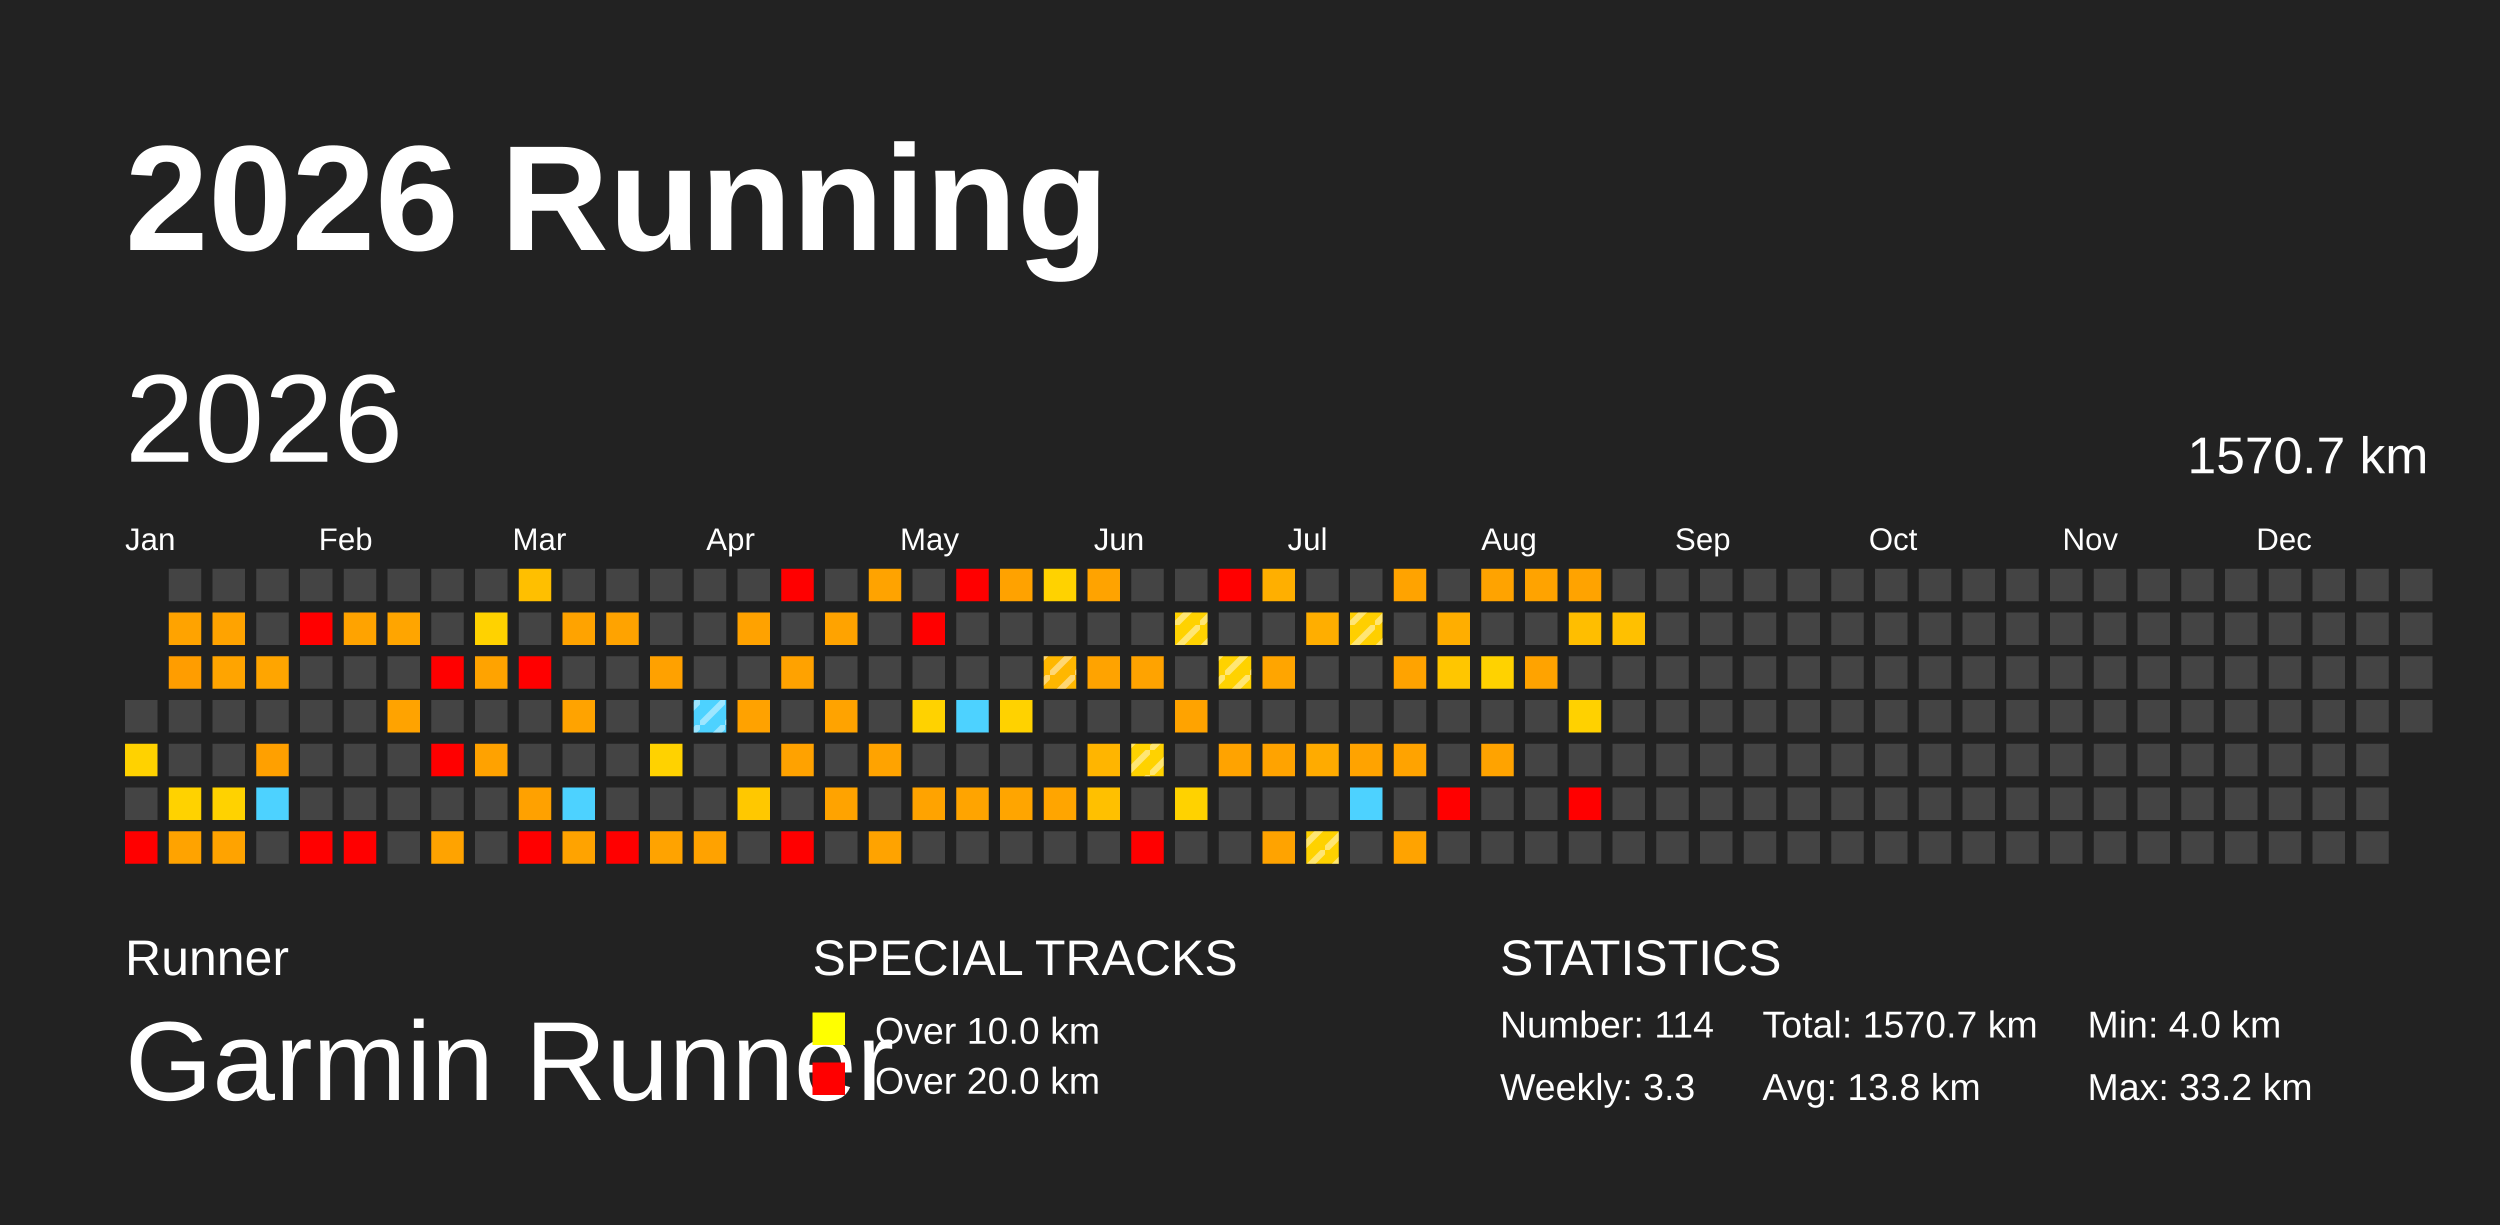
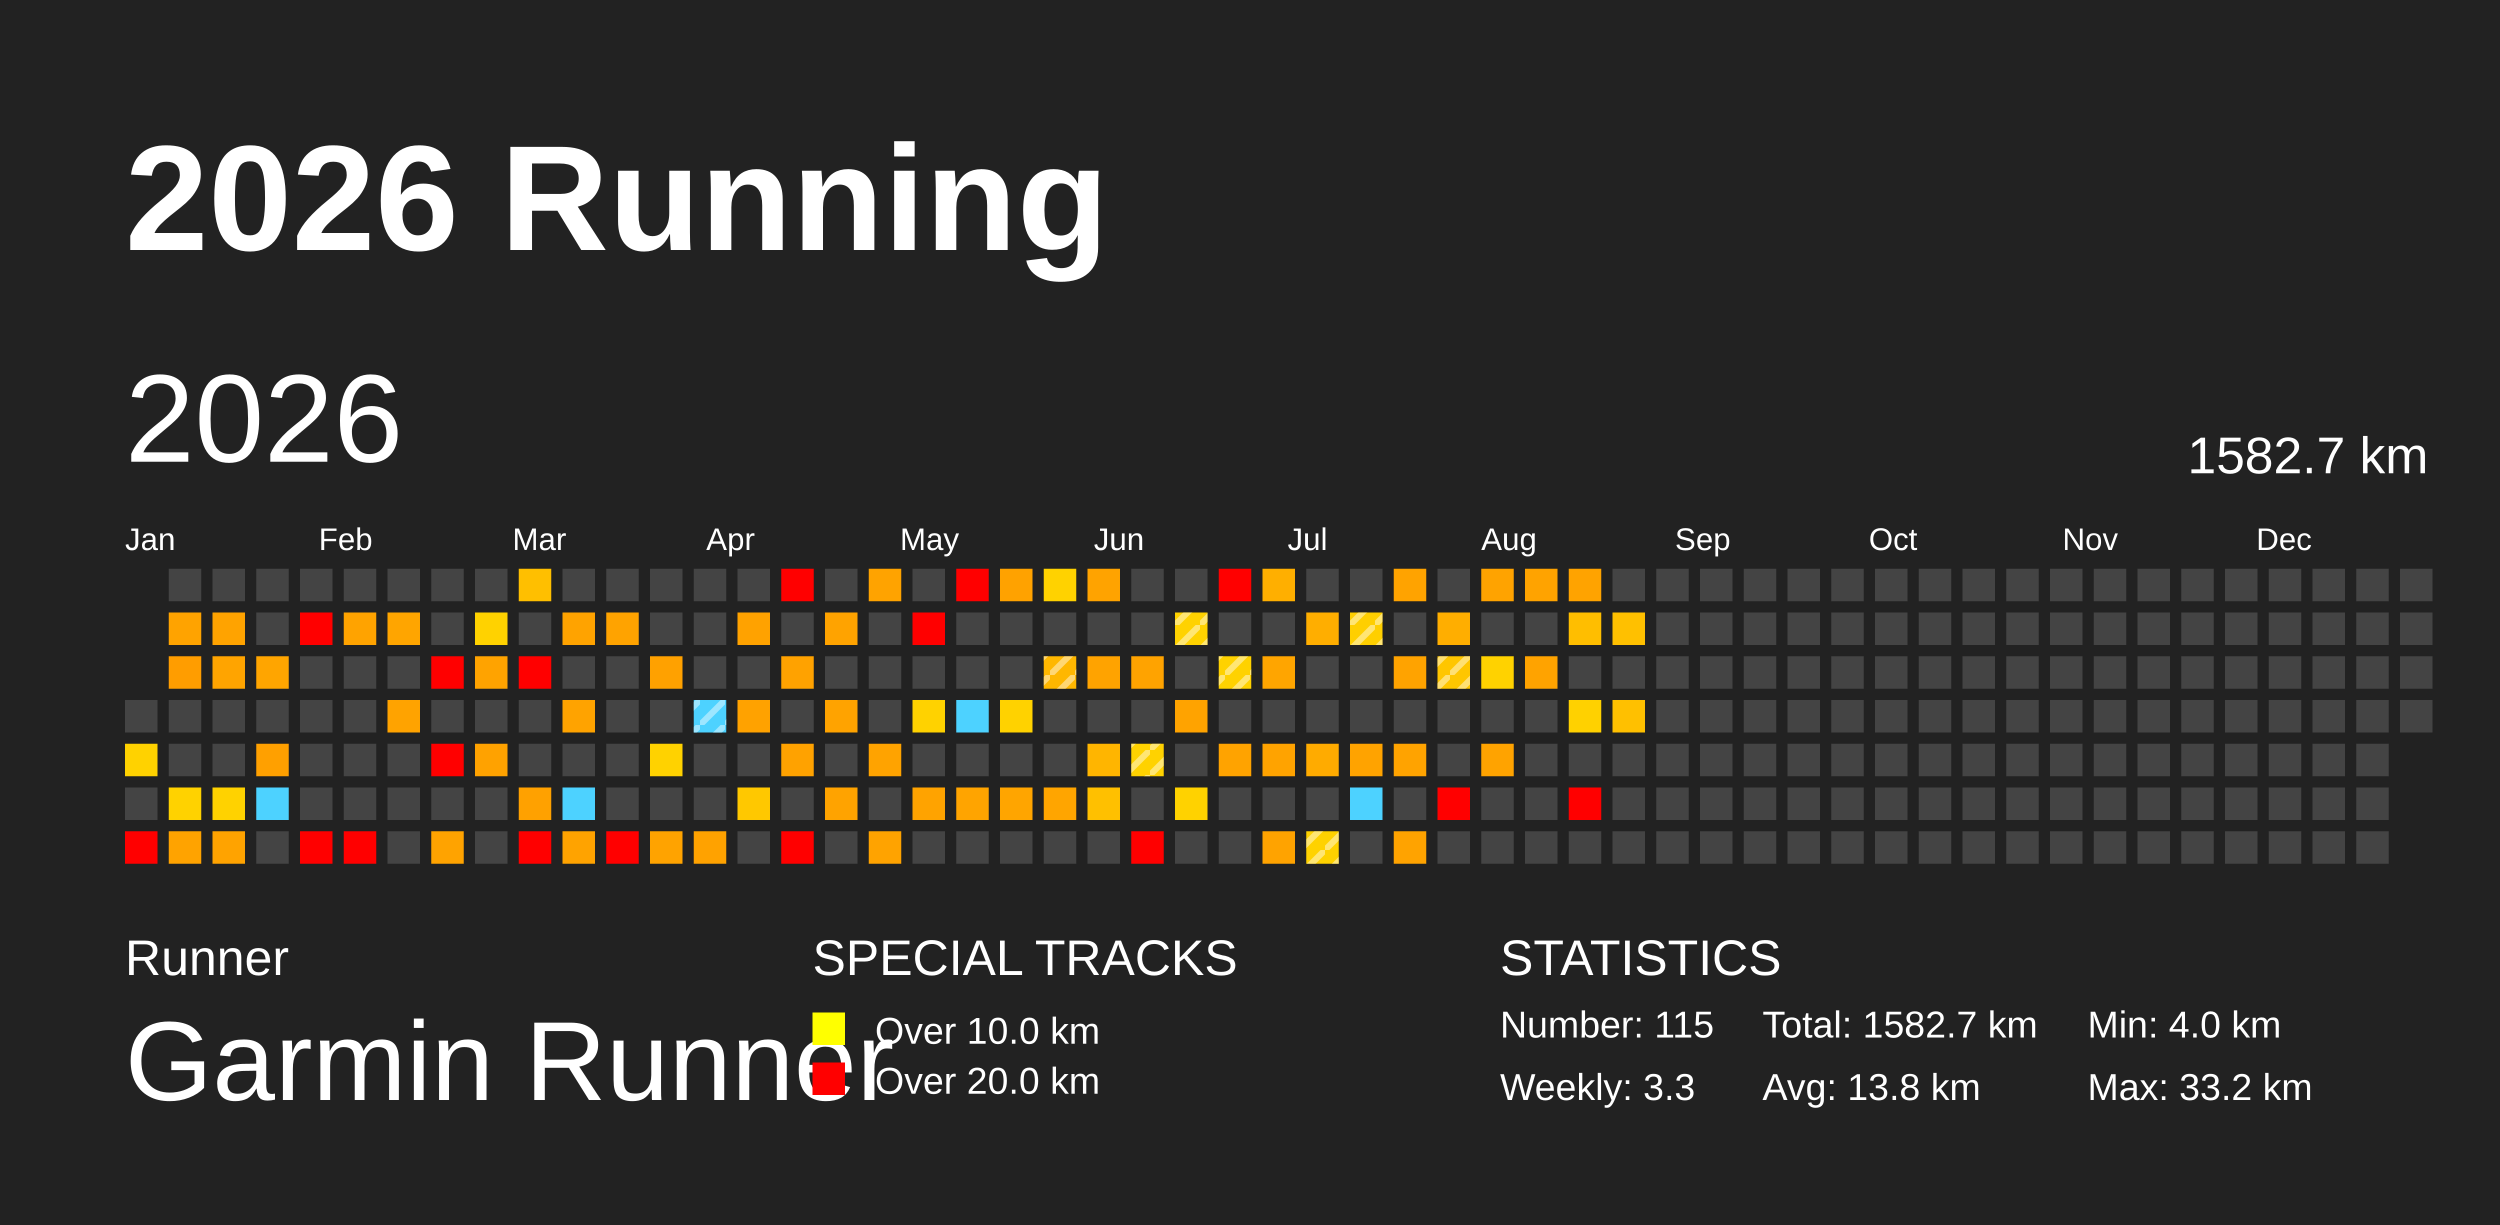
<svg xmlns="http://www.w3.org/2000/svg" baseProfile="full" height="98mm" version="1.1" viewBox="0,0,200,98" width="200mm">
  <defs>
    <pattern height="2" id="indoor-stripe" patternUnits="userSpaceOnUse" width="2">
      <line stroke="white" stroke-opacity="0.45" stroke-width="0.5" x1="0" x2="2" y1="2" y2="0" />
    </pattern>
  </defs>
  <rect fill="#222222" height="98" width="200" x="0" y="0" />
  <text fill="#FFFFFF" style="font-size:12px; font-family:Arial; font-weight:bold;" x="10" y="20">2026 Running</text>
  <text fill="#FFFFFF" style="font-size:4px; font-family:Arial" x="10" y="78">Runner</text>
  <text fill="#FFFFFF" style="font-size:9px; font-family:Arial" x="10" y="88">Garmin Runner</text>
  <text fill="#FFFFFF" style="font-size:4px; font-family:Arial" x="65" y="78">SPECIAL TRACKS</text>
  <rect fill="yellow" height="2.6" width="2.6" x="65" y="81" />
  <text fill="#FFFFFF" style="font-size:3px; font-family:Arial" x="70" y="83.5">Over 10.0 km</text>
  <rect fill="red" height="2.6" width="2.6" x="65" y="85" />
  <text fill="#FFFFFF" style="font-size:3px; font-family:Arial" x="70" y="87.5">Over 20.0 km</text>
  <text fill="#FFFFFF" style="font-size:4px; font-family:Arial" x="120" y="78">STATISTICS</text>
-   <text fill="#FFFFFF" style="font-size:3px; font-family:Arial" x="120" y="83">Number: 114</text>
+   <text fill="#FFFFFF" style="font-size:3px; font-family:Arial" x="120" y="83">Number: 115</text>
  <text fill="#FFFFFF" style="font-size:3px; font-family:Arial" x="120" y="88">Weekly: 3.3</text>
-   <text fill="#FFFFFF" style="font-size:3px; font-family:Arial" x="141" y="83">Total: 1570.7 km</text>
+   <text fill="#FFFFFF" style="font-size:3px; font-family:Arial" x="141" y="83">Total: 1582.7 km</text>
  <text fill="#FFFFFF" style="font-size:3px; font-family:Arial" x="141" y="88">Avg: 13.8 km</text>
  <text fill="#FFFFFF" style="font-size:3px; font-family:Arial" x="167" y="83">Min: 4.0 km</text>
  <text fill="#FFFFFF" style="font-size:3px; font-family:Arial" x="167" y="88">Max: 33.2 km</text>
  <text dominant-baseline="hanging" fill="#FFFFFF" style="font-size:10.0px; font-family:Arial;" x="10" y="30">2026</text>
-   <text dominant-baseline="hanging" fill="#FFFFFF" style="font-size:4.125px; font-family:Arial;" x="175" y="35">1570.7 km</text>
+   <text dominant-baseline="hanging" fill="#FFFFFF" style="font-size:4.125px; font-family:Arial;" x="175" y="35">1582.7 km</text>
  <text fill="#FFFFFF" style="font-size:2.5px; font-family:Arial" x="10.0" y="44">Jan</text>
  <text fill="#FFFFFF" style="font-size:2.5px; font-family:Arial" x="25.5" y="44">Feb</text>
  <text fill="#FFFFFF" style="font-size:2.5px; font-family:Arial" x="41.0" y="44">Mar</text>
  <text fill="#FFFFFF" style="font-size:2.5px; font-family:Arial" x="56.5" y="44">Apr</text>
  <text fill="#FFFFFF" style="font-size:2.5px; font-family:Arial" x="72.0" y="44">May</text>
  <text fill="#FFFFFF" style="font-size:2.5px; font-family:Arial" x="87.5" y="44">Jun</text>
  <text fill="#FFFFFF" style="font-size:2.5px; font-family:Arial" x="103.0" y="44">Jul</text>
  <text fill="#FFFFFF" style="font-size:2.5px; font-family:Arial" x="118.5" y="44">Aug</text>
  <text fill="#FFFFFF" style="font-size:2.5px; font-family:Arial" x="134.0" y="44">Sep</text>
  <text fill="#FFFFFF" style="font-size:2.5px; font-family:Arial" x="149.5" y="44">Oct</text>
  <text fill="#FFFFFF" style="font-size:2.5px; font-family:Arial" x="165.0" y="44">Nov</text>
  <text fill="#FFFFFF" style="font-size:2.5px; font-family:Arial" x="180.5" y="44">Dec</text>
  <rect fill="#444444" height="2.6" width="2.6" x="10.0" y="56.0" />
  <rect fill="#ffd200" height="2.6" width="2.6" x="10.0" y="59.5" />
  <rect fill="#444444" height="2.6" width="2.6" x="10.0" y="63.0" />
  <rect fill="red" height="2.6" width="2.6" x="10.0" y="66.5" />
  <rect fill="#444444" height="2.6" width="2.6" x="13.5" y="45.5" />
  <rect fill="#ffa300" height="2.6" width="2.6" x="13.5" y="49.0" />
  <rect fill="#ff9d00" height="2.6" width="2.6" x="13.5" y="52.5" />
  <rect fill="#444444" height="2.6" width="2.6" x="13.5" y="56.0" />
  <rect fill="#444444" height="2.6" width="2.6" x="13.5" y="59.5" />
  <rect fill="#ffd200" height="2.6" width="2.6" x="13.5" y="63.0" />
  <rect fill="#ffa300" height="2.6" width="2.6" x="13.5" y="66.5" />
  <rect fill="#444444" height="2.6" width="2.6" x="17.0" y="45.5" />
  <rect fill="#ffa300" height="2.6" width="2.6" x="17.0" y="49.0" />
  <rect fill="#ffa400" height="2.6" width="2.6" x="17.0" y="52.5" />
  <rect fill="#444444" height="2.6" width="2.6" x="17.0" y="56.0" />
  <rect fill="#444444" height="2.6" width="2.6" x="17.0" y="59.5" />
  <rect fill="#ffd200" height="2.6" width="2.6" x="17.0" y="63.0" />
  <rect fill="#ffa300" height="2.6" width="2.6" x="17.0" y="66.5" />
  <rect fill="#444444" height="2.6" width="2.6" x="20.5" y="45.5" />
  <rect fill="#444444" height="2.6" width="2.6" x="20.5" y="49.0" />
  <rect fill="#ffa500" height="2.6" width="2.6" x="20.5" y="52.5" />
  <rect fill="#444444" height="2.6" width="2.6" x="20.5" y="56.0" />
  <rect fill="#ffa000" height="2.6" width="2.6" x="20.5" y="59.5" />
  <rect fill="#4dd2ff" height="2.6" width="2.6" x="20.5" y="63.0" />
  <rect fill="#444444" height="2.6" width="2.6" x="20.5" y="66.5" />
  <rect fill="#444444" height="2.6" width="2.6" x="24.0" y="45.5" />
  <rect fill="red" height="2.6" width="2.6" x="24.0" y="49.0" />
  <rect fill="#444444" height="2.6" width="2.6" x="24.0" y="52.5" />
  <rect fill="#444444" height="2.6" width="2.6" x="24.0" y="56.0" />
  <rect fill="#444444" height="2.6" width="2.6" x="24.0" y="59.5" />
  <rect fill="#444444" height="2.6" width="2.6" x="24.0" y="63.0" />
  <rect fill="red" height="2.6" width="2.6" x="24.0" y="66.5" />
  <rect fill="#444444" height="2.6" width="2.6" x="27.5" y="45.5" />
  <rect fill="#ffa300" height="2.6" width="2.6" x="27.5" y="49.0" />
  <rect fill="#444444" height="2.6" width="2.6" x="27.5" y="52.5" />
  <rect fill="#444444" height="2.6" width="2.6" x="27.5" y="56.0" />
  <rect fill="#444444" height="2.6" width="2.6" x="27.5" y="59.5" />
  <rect fill="#444444" height="2.6" width="2.6" x="27.5" y="63.0" />
  <rect fill="red" height="2.6" width="2.6" x="27.5" y="66.5" />
  <rect fill="#444444" height="2.6" width="2.6" x="31.0" y="45.5" />
  <rect fill="#ffa500" height="2.6" width="2.6" x="31.0" y="49.0" />
  <rect fill="#444444" height="2.6" width="2.6" x="31.0" y="52.5" />
  <rect fill="#ffa300" height="2.6" width="2.6" x="31.0" y="56.0" />
  <rect fill="#444444" height="2.6" width="2.6" x="31.0" y="59.5" />
  <rect fill="#444444" height="2.6" width="2.6" x="31.0" y="63.0" />
  <rect fill="#444444" height="2.6" width="2.6" x="31.0" y="66.5" />
  <rect fill="#444444" height="2.6" width="2.6" x="34.5" y="45.5" />
  <rect fill="#444444" height="2.6" width="2.6" x="34.5" y="49.0" />
  <rect fill="red" height="2.6" width="2.6" x="34.5" y="52.5" />
  <rect fill="#444444" height="2.6" width="2.6" x="34.5" y="56.0" />
  <rect fill="red" height="2.6" width="2.6" x="34.5" y="59.5" />
  <rect fill="#444444" height="2.6" width="2.6" x="34.5" y="63.0" />
  <rect fill="#ffa300" height="2.6" width="2.6" x="34.5" y="66.5" />
  <rect fill="#444444" height="2.6" width="2.6" x="38.0" y="45.5" />
  <rect fill="#ffd200" height="2.6" width="2.6" x="38.0" y="49.0" />
  <rect fill="#ffa300" height="2.6" width="2.6" x="38.0" y="52.5" />
  <rect fill="#444444" height="2.6" width="2.6" x="38.0" y="56.0" />
  <rect fill="#ffa200" height="2.6" width="2.6" x="38.0" y="59.5" />
  <rect fill="#444444" height="2.6" width="2.6" x="38.0" y="63.0" />
  <rect fill="#444444" height="2.6" width="2.6" x="38.0" y="66.5" />
  <rect fill="#ffbf00" height="2.6" width="2.6" x="41.5" y="45.5" />
  <rect fill="#444444" height="2.6" width="2.6" x="41.5" y="49.0" />
  <rect fill="red" height="2.6" width="2.6" x="41.5" y="52.5" />
  <rect fill="#444444" height="2.6" width="2.6" x="41.5" y="56.0" />
  <rect fill="#444444" height="2.6" width="2.6" x="41.5" y="59.5" />
  <rect fill="#ffa100" height="2.6" width="2.6" x="41.5" y="63.0" />
  <rect fill="red" height="2.6" width="2.6" x="41.5" y="66.5" />
  <rect fill="#444444" height="2.6" width="2.6" x="45.0" y="45.5" />
  <rect fill="#ffa300" height="2.6" width="2.6" x="45.0" y="49.0" />
  <rect fill="#444444" height="2.6" width="2.6" x="45.0" y="52.5" />
  <rect fill="#ffa300" height="2.6" width="2.6" x="45.0" y="56.0" />
  <rect fill="#444444" height="2.6" width="2.6" x="45.0" y="59.5" />
  <rect fill="#4dd2ff" height="2.6" width="2.6" x="45.0" y="63.0" />
  <rect fill="#ffa300" height="2.6" width="2.6" x="45.0" y="66.5" />
  <rect fill="#444444" height="2.6" width="2.6" x="48.5" y="45.5" />
  <rect fill="#ffa300" height="2.6" width="2.6" x="48.5" y="49.0" />
  <rect fill="#444444" height="2.6" width="2.6" x="48.5" y="52.5" />
  <rect fill="#444444" height="2.6" width="2.6" x="48.5" y="56.0" />
  <rect fill="#444444" height="2.6" width="2.6" x="48.5" y="59.5" />
  <rect fill="#444444" height="2.6" width="2.6" x="48.5" y="63.0" />
  <rect fill="red" height="2.6" width="2.6" x="48.5" y="66.5" />
  <rect fill="#444444" height="2.6" width="2.6" x="52.0" y="45.5" />
  <rect fill="#444444" height="2.6" width="2.6" x="52.0" y="49.0" />
  <rect fill="#ffa100" height="2.6" width="2.6" x="52.0" y="52.5" />
  <rect fill="#444444" height="2.6" width="2.6" x="52.0" y="56.0" />
  <rect fill="#ffd200" height="2.6" width="2.6" x="52.0" y="59.5" />
  <rect fill="#444444" height="2.6" width="2.6" x="52.0" y="63.0" />
  <rect fill="#ffa300" height="2.6" width="2.6" x="52.0" y="66.5" />
  <rect fill="#444444" height="2.6" width="2.6" x="55.5" y="45.5" />
  <rect fill="#444444" height="2.6" width="2.6" x="55.5" y="49.0" />
  <rect fill="#444444" height="2.6" width="2.6" x="55.5" y="52.5" />
  <rect fill="#4dd2ff" height="2.6" width="2.6" x="55.5" y="56.0" />
  <rect fill="url(#indoor-stripe)" height="2.6" style="pointer-events: none;" width="2.6" x="55.5" y="56.0" />
  <rect fill="#444444" height="2.6" width="2.6" x="55.5" y="59.5" />
  <rect fill="#444444" height="2.6" width="2.6" x="55.5" y="63.0" />
  <rect fill="#ffa200" height="2.6" width="2.6" x="55.5" y="66.5" />
  <rect fill="#444444" height="2.6" width="2.6" x="59.0" y="45.5" />
  <rect fill="#ffa200" height="2.6" width="2.6" x="59.0" y="49.0" />
  <rect fill="#444444" height="2.6" width="2.6" x="59.0" y="52.5" />
  <rect fill="#ffa200" height="2.6" width="2.6" x="59.0" y="56.0" />
  <rect fill="#444444" height="2.6" width="2.6" x="59.0" y="59.5" />
  <rect fill="#ffc800" height="2.6" width="2.6" x="59.0" y="63.0" />
  <rect fill="#444444" height="2.6" width="2.6" x="59.0" y="66.5" />
  <rect fill="red" height="2.6" width="2.6" x="62.5" y="45.5" />
  <rect fill="#444444" height="2.6" width="2.6" x="62.5" y="49.0" />
  <rect fill="#ffa200" height="2.6" width="2.6" x="62.5" y="52.5" />
  <rect fill="#444444" height="2.6" width="2.6" x="62.5" y="56.0" />
  <rect fill="#ffa200" height="2.6" width="2.6" x="62.5" y="59.5" />
  <rect fill="#444444" height="2.6" width="2.6" x="62.5" y="63.0" />
  <rect fill="red" height="2.6" width="2.6" x="62.5" y="66.5" />
  <rect fill="#444444" height="2.6" width="2.6" x="66.0" y="45.5" />
  <rect fill="#ffa300" height="2.6" width="2.6" x="66.0" y="49.0" />
  <rect fill="#444444" height="2.6" width="2.6" x="66.0" y="52.5" />
  <rect fill="#ffa300" height="2.6" width="2.6" x="66.0" y="56.0" />
  <rect fill="#444444" height="2.6" width="2.6" x="66.0" y="59.5" />
  <rect fill="#ffa300" height="2.6" width="2.6" x="66.0" y="63.0" />
  <rect fill="#444444" height="2.6" width="2.6" x="66.0" y="66.5" />
  <rect fill="#ffa300" height="2.6" width="2.6" x="69.5" y="45.5" />
  <rect fill="#444444" height="2.6" width="2.6" x="69.5" y="49.0" />
  <rect fill="#444444" height="2.6" width="2.6" x="69.5" y="52.5" />
  <rect fill="#444444" height="2.6" width="2.6" x="69.5" y="56.0" />
  <rect fill="#ffa300" height="2.6" width="2.6" x="69.5" y="59.5" />
  <rect fill="#444444" height="2.6" width="2.6" x="69.5" y="63.0" />
  <rect fill="#ffa300" height="2.6" width="2.6" x="69.5" y="66.5" />
  <rect fill="#444444" height="2.6" width="2.6" x="73.0" y="45.5" />
  <rect fill="red" height="2.6" width="2.6" x="73.0" y="49.0" />
  <rect fill="#444444" height="2.6" width="2.6" x="73.0" y="52.5" />
  <rect fill="#ffd200" height="2.6" width="2.6" x="73.0" y="56.0" />
  <rect fill="#444444" height="2.6" width="2.6" x="73.0" y="59.5" />
  <rect fill="#ffa300" height="2.6" width="2.6" x="73.0" y="63.0" />
  <rect fill="#444444" height="2.6" width="2.6" x="73.0" y="66.5" />
  <rect fill="red" height="2.6" width="2.6" x="76.5" y="45.5" />
  <rect fill="#444444" height="2.6" width="2.6" x="76.5" y="49.0" />
  <rect fill="#444444" height="2.6" width="2.6" x="76.5" y="52.5" />
  <rect fill="#4dd2ff" height="2.6" width="2.6" x="76.5" y="56.0" />
  <rect fill="#444444" height="2.6" width="2.6" x="76.5" y="59.5" />
  <rect fill="#ffa400" height="2.6" width="2.6" x="76.5" y="63.0" />
  <rect fill="#444444" height="2.6" width="2.6" x="76.5" y="66.5" />
  <rect fill="#ffa200" height="2.6" width="2.6" x="80.0" y="45.5" />
  <rect fill="#444444" height="2.6" width="2.6" x="80.0" y="49.0" />
  <rect fill="#444444" height="2.6" width="2.6" x="80.0" y="52.5" />
  <rect fill="#ffd200" height="2.6" width="2.6" x="80.0" y="56.0" />
  <rect fill="#444444" height="2.6" width="2.6" x="80.0" y="59.5" />
  <rect fill="#ffa500" height="2.6" width="2.6" x="80.0" y="63.0" />
  <rect fill="#444444" height="2.6" width="2.6" x="80.0" y="66.5" />
  <rect fill="#ffd200" height="2.6" width="2.6" x="83.5" y="45.5" />
  <rect fill="#444444" height="2.6" width="2.6" x="83.5" y="49.0" />
  <rect fill="#ffb700" height="2.6" width="2.6" x="83.5" y="52.5" />
  <rect fill="url(#indoor-stripe)" height="2.6" style="pointer-events: none;" width="2.6" x="83.5" y="52.5" />
  <rect fill="#444444" height="2.6" width="2.6" x="83.5" y="56.0" />
  <rect fill="#444444" height="2.6" width="2.6" x="83.5" y="59.5" />
  <rect fill="#ffa500" height="2.6" width="2.6" x="83.5" y="63.0" />
  <rect fill="#444444" height="2.6" width="2.6" x="83.5" y="66.5" />
  <rect fill="#ffa300" height="2.6" width="2.6" x="87.0" y="45.5" />
  <rect fill="#444444" height="2.6" width="2.6" x="87.0" y="49.0" />
  <rect fill="#ffa300" height="2.6" width="2.6" x="87.0" y="52.5" />
  <rect fill="#444444" height="2.6" width="2.6" x="87.0" y="56.0" />
  <rect fill="#ffb500" height="2.6" width="2.6" x="87.0" y="59.5" />
  <rect fill="#ffc000" height="2.6" width="2.6" x="87.0" y="63.0" />
  <rect fill="#444444" height="2.6" width="2.6" x="87.0" y="66.5" />
  <rect fill="#444444" height="2.6" width="2.6" x="90.5" y="45.5" />
  <rect fill="#444444" height="2.6" width="2.6" x="90.5" y="49.0" />
  <rect fill="#ffa300" height="2.6" width="2.6" x="90.5" y="52.5" />
  <rect fill="#444444" height="2.6" width="2.6" x="90.5" y="56.0" />
  <rect fill="#ffd200" height="2.6" width="2.6" x="90.5" y="59.5" />
  <rect fill="url(#indoor-stripe)" height="2.6" style="pointer-events: none;" width="2.6" x="90.5" y="59.5" />
  <rect fill="#444444" height="2.6" width="2.6" x="90.5" y="63.0" />
  <rect fill="red" height="2.6" width="2.6" x="90.5" y="66.5" />
  <rect fill="#444444" height="2.6" width="2.6" x="94.0" y="45.5" />
  <rect fill="#ffd200" height="2.6" width="2.6" x="94.0" y="49.0" />
  <rect fill="url(#indoor-stripe)" height="2.6" style="pointer-events: none;" width="2.6" x="94.0" y="49.0" />
  <rect fill="#444444" height="2.6" width="2.6" x="94.0" y="52.5" />
  <rect fill="#ffa300" height="2.6" width="2.6" x="94.0" y="56.0" />
  <rect fill="#444444" height="2.6" width="2.6" x="94.0" y="59.5" />
  <rect fill="#ffd200" height="2.6" width="2.6" x="94.0" y="63.0" />
  <rect fill="#444444" height="2.6" width="2.6" x="94.0" y="66.5" />
  <rect fill="red" height="2.6" width="2.6" x="97.5" y="45.5" />
  <rect fill="#444444" height="2.6" width="2.6" x="97.5" y="49.0" />
  <rect fill="#ffd200" height="2.6" width="2.6" x="97.5" y="52.5" />
  <rect fill="url(#indoor-stripe)" height="2.6" style="pointer-events: none;" width="2.6" x="97.5" y="52.5" />
  <rect fill="#444444" height="2.6" width="2.6" x="97.5" y="56.0" />
  <rect fill="#ffa300" height="2.6" width="2.6" x="97.5" y="59.5" />
  <rect fill="#444444" height="2.6" width="2.6" x="97.5" y="63.0" />
  <rect fill="#444444" height="2.6" width="2.6" x="97.5" y="66.5" />
  <rect fill="#ffaf00" height="2.6" width="2.6" x="101.0" y="45.5" />
  <rect fill="#444444" height="2.6" width="2.6" x="101.0" y="49.0" />
  <rect fill="#ffa500" height="2.6" width="2.6" x="101.0" y="52.5" />
  <rect fill="#444444" height="2.6" width="2.6" x="101.0" y="56.0" />
  <rect fill="#ffa300" height="2.6" width="2.6" x="101.0" y="59.5" />
  <rect fill="#444444" height="2.6" width="2.6" x="101.0" y="63.0" />
  <rect fill="#ffa300" height="2.6" width="2.6" x="101.0" y="66.5" />
  <rect fill="#444444" height="2.6" width="2.6" x="104.5" y="45.5" />
  <rect fill="#ffae00" height="2.6" width="2.6" x="104.5" y="49.0" />
  <rect fill="#444444" height="2.6" width="2.6" x="104.5" y="52.5" />
  <rect fill="#444444" height="2.6" width="2.6" x="104.5" y="56.0" />
  <rect fill="#ffab00" height="2.6" width="2.6" x="104.5" y="59.5" />
  <rect fill="#444444" height="2.6" width="2.6" x="104.5" y="63.0" />
  <rect fill="#ffd200" height="2.6" width="2.6" x="104.5" y="66.5" />
  <rect fill="url(#indoor-stripe)" height="2.6" style="pointer-events: none;" width="2.6" x="104.5" y="66.5" />
  <rect fill="#444444" height="2.6" width="2.6" x="108.0" y="45.5" />
  <rect fill="#ffcf00" height="2.6" width="2.6" x="108.0" y="49.0" />
  <rect fill="url(#indoor-stripe)" height="2.6" style="pointer-events: none;" width="2.6" x="108.0" y="49.0" />
  <rect fill="#444444" height="2.6" width="2.6" x="108.0" y="52.5" />
  <rect fill="#444444" height="2.6" width="2.6" x="108.0" y="56.0" />
  <rect fill="#ffa300" height="2.6" width="2.6" x="108.0" y="59.5" />
  <rect fill="#4dd2ff" height="2.6" width="2.6" x="108.0" y="63.0" />
  <rect fill="#444444" height="2.6" width="2.6" x="108.0" y="66.5" />
  <rect fill="#ffa300" height="2.6" width="2.6" x="111.5" y="45.5" />
  <rect fill="#444444" height="2.6" width="2.6" x="111.5" y="49.0" />
  <rect fill="#ffa300" height="2.6" width="2.6" x="111.5" y="52.5" />
  <rect fill="#444444" height="2.6" width="2.6" x="111.5" y="56.0" />
  <rect fill="#ffa300" height="2.6" width="2.6" x="111.5" y="59.5" />
  <rect fill="#444444" height="2.6" width="2.6" x="111.5" y="63.0" />
  <rect fill="#ffa300" height="2.6" width="2.6" x="111.5" y="66.5" />
  <rect fill="#444444" height="2.6" width="2.6" x="115.0" y="45.5" />
  <rect fill="#ffae00" height="2.6" width="2.6" x="115.0" y="49.0" />
  <rect fill="#ffc600" height="2.6" width="2.6" x="115.0" y="52.5" />
+   <rect fill="url(#indoor-stripe)" height="2.6" style="pointer-events: none;" width="2.6" x="115.0" y="52.5" />
  <rect fill="#444444" height="2.6" width="2.6" x="115.0" y="56.0" />
  <rect fill="#444444" height="2.6" width="2.6" x="115.0" y="59.5" />
  <rect fill="red" height="2.6" width="2.6" x="115.0" y="63.0" />
  <rect fill="#444444" height="2.6" width="2.6" x="115.0" y="66.5" />
  <rect fill="#ffa300" height="2.6" width="2.6" x="118.5" y="45.5" />
  <rect fill="#444444" height="2.6" width="2.6" x="118.5" y="49.0" />
  <rect fill="#ffd200" height="2.6" width="2.6" x="118.5" y="52.5" />
  <rect fill="#444444" height="2.6" width="2.6" x="118.5" y="56.0" />
  <rect fill="#ffa300" height="2.6" width="2.6" x="118.5" y="59.5" />
  <rect fill="#444444" height="2.6" width="2.6" x="118.5" y="63.0" />
  <rect fill="#444444" height="2.6" width="2.6" x="118.5" y="66.5" />
  <rect fill="#ffa300" height="2.6" width="2.6" x="122.0" y="45.5" />
  <rect fill="#444444" height="2.6" width="2.6" x="122.0" y="49.0" />
  <rect fill="#ffa300" height="2.6" width="2.6" x="122.0" y="52.5" />
  <rect fill="#444444" height="2.6" width="2.6" x="122.0" y="56.0" />
  <rect fill="#444444" height="2.6" width="2.6" x="122.0" y="59.5" />
  <rect fill="#444444" height="2.6" width="2.6" x="122.0" y="63.0" />
  <rect fill="#444444" height="2.6" width="2.6" x="122.0" y="66.5" />
  <rect fill="#ffa300" height="2.6" width="2.6" x="125.5" y="45.5" />
  <rect fill="#ffbe00" height="2.6" width="2.6" x="125.5" y="49.0" />
  <rect fill="#444444" height="2.6" width="2.6" x="125.5" y="52.5" />
  <rect fill="#ffd100" height="2.6" width="2.6" x="125.5" y="56.0" />
  <rect fill="#444444" height="2.6" width="2.6" x="125.5" y="59.5" />
  <rect fill="red" height="2.6" width="2.6" x="125.5" y="63.0" />
  <rect fill="#444444" height="2.6" width="2.6" x="125.5" y="66.5" />
  <rect fill="#444444" height="2.6" width="2.6" x="129.0" y="45.5" />
  <rect fill="#ffc000" height="2.6" width="2.6" x="129.0" y="49.0" />
  <rect fill="#444444" height="2.6" width="2.6" x="129.0" y="52.5" />
-   <rect fill="#444444" height="2.6" width="2.6" x="129.0" y="56.0" />
+   <rect fill="#ffc000" height="2.6" width="2.6" x="129.0" y="56.0" />
  <rect fill="#444444" height="2.6" width="2.6" x="129.0" y="59.5" />
  <rect fill="#444444" height="2.6" width="2.6" x="129.0" y="63.0" />
  <rect fill="#444444" height="2.6" width="2.6" x="129.0" y="66.5" />
  <rect fill="#444444" height="2.6" width="2.6" x="132.5" y="45.5" />
  <rect fill="#444444" height="2.6" width="2.6" x="132.5" y="49.0" />
  <rect fill="#444444" height="2.6" width="2.6" x="132.5" y="52.5" />
  <rect fill="#444444" height="2.6" width="2.6" x="132.5" y="56.0" />
  <rect fill="#444444" height="2.6" width="2.6" x="132.5" y="59.5" />
  <rect fill="#444444" height="2.6" width="2.6" x="132.5" y="63.0" />
  <rect fill="#444444" height="2.6" width="2.6" x="132.5" y="66.5" />
  <rect fill="#444444" height="2.6" width="2.6" x="136.0" y="45.5" />
  <rect fill="#444444" height="2.6" width="2.6" x="136.0" y="49.0" />
  <rect fill="#444444" height="2.6" width="2.6" x="136.0" y="52.5" />
  <rect fill="#444444" height="2.6" width="2.6" x="136.0" y="56.0" />
  <rect fill="#444444" height="2.6" width="2.6" x="136.0" y="59.5" />
  <rect fill="#444444" height="2.6" width="2.6" x="136.0" y="63.0" />
  <rect fill="#444444" height="2.6" width="2.6" x="136.0" y="66.5" />
  <rect fill="#444444" height="2.6" width="2.6" x="139.5" y="45.5" />
  <rect fill="#444444" height="2.6" width="2.6" x="139.5" y="49.0" />
  <rect fill="#444444" height="2.6" width="2.6" x="139.5" y="52.5" />
  <rect fill="#444444" height="2.6" width="2.6" x="139.5" y="56.0" />
  <rect fill="#444444" height="2.6" width="2.6" x="139.5" y="59.5" />
  <rect fill="#444444" height="2.6" width="2.6" x="139.5" y="63.0" />
  <rect fill="#444444" height="2.6" width="2.6" x="139.5" y="66.5" />
  <rect fill="#444444" height="2.6" width="2.6" x="143.0" y="45.5" />
  <rect fill="#444444" height="2.6" width="2.6" x="143.0" y="49.0" />
  <rect fill="#444444" height="2.6" width="2.6" x="143.0" y="52.5" />
  <rect fill="#444444" height="2.6" width="2.6" x="143.0" y="56.0" />
  <rect fill="#444444" height="2.6" width="2.6" x="143.0" y="59.5" />
  <rect fill="#444444" height="2.6" width="2.6" x="143.0" y="63.0" />
  <rect fill="#444444" height="2.6" width="2.6" x="143.0" y="66.5" />
  <rect fill="#444444" height="2.6" width="2.6" x="146.5" y="45.5" />
  <rect fill="#444444" height="2.6" width="2.6" x="146.5" y="49.0" />
  <rect fill="#444444" height="2.6" width="2.6" x="146.5" y="52.5" />
  <rect fill="#444444" height="2.6" width="2.6" x="146.5" y="56.0" />
  <rect fill="#444444" height="2.6" width="2.6" x="146.5" y="59.5" />
  <rect fill="#444444" height="2.6" width="2.6" x="146.5" y="63.0" />
  <rect fill="#444444" height="2.6" width="2.6" x="146.5" y="66.5" />
  <rect fill="#444444" height="2.6" width="2.6" x="150.0" y="45.5" />
  <rect fill="#444444" height="2.6" width="2.6" x="150.0" y="49.0" />
  <rect fill="#444444" height="2.6" width="2.6" x="150.0" y="52.5" />
  <rect fill="#444444" height="2.6" width="2.6" x="150.0" y="56.0" />
  <rect fill="#444444" height="2.6" width="2.6" x="150.0" y="59.5" />
  <rect fill="#444444" height="2.6" width="2.6" x="150.0" y="63.0" />
  <rect fill="#444444" height="2.6" width="2.6" x="150.0" y="66.5" />
  <rect fill="#444444" height="2.6" width="2.6" x="153.5" y="45.5" />
  <rect fill="#444444" height="2.6" width="2.6" x="153.5" y="49.0" />
  <rect fill="#444444" height="2.6" width="2.6" x="153.5" y="52.5" />
  <rect fill="#444444" height="2.6" width="2.6" x="153.5" y="56.0" />
  <rect fill="#444444" height="2.6" width="2.6" x="153.5" y="59.5" />
  <rect fill="#444444" height="2.6" width="2.6" x="153.5" y="63.0" />
  <rect fill="#444444" height="2.6" width="2.6" x="153.5" y="66.5" />
  <rect fill="#444444" height="2.6" width="2.6" x="157.0" y="45.5" />
  <rect fill="#444444" height="2.6" width="2.6" x="157.0" y="49.0" />
  <rect fill="#444444" height="2.6" width="2.6" x="157.0" y="52.5" />
  <rect fill="#444444" height="2.6" width="2.6" x="157.0" y="56.0" />
  <rect fill="#444444" height="2.6" width="2.6" x="157.0" y="59.5" />
  <rect fill="#444444" height="2.6" width="2.6" x="157.0" y="63.0" />
  <rect fill="#444444" height="2.6" width="2.6" x="157.0" y="66.5" />
  <rect fill="#444444" height="2.6" width="2.6" x="160.5" y="45.5" />
  <rect fill="#444444" height="2.6" width="2.6" x="160.5" y="49.0" />
  <rect fill="#444444" height="2.6" width="2.6" x="160.5" y="52.5" />
  <rect fill="#444444" height="2.6" width="2.6" x="160.5" y="56.0" />
  <rect fill="#444444" height="2.6" width="2.6" x="160.5" y="59.5" />
  <rect fill="#444444" height="2.6" width="2.6" x="160.5" y="63.0" />
  <rect fill="#444444" height="2.6" width="2.6" x="160.5" y="66.5" />
  <rect fill="#444444" height="2.6" width="2.6" x="164.0" y="45.5" />
  <rect fill="#444444" height="2.6" width="2.6" x="164.0" y="49.0" />
  <rect fill="#444444" height="2.6" width="2.6" x="164.0" y="52.5" />
  <rect fill="#444444" height="2.6" width="2.6" x="164.0" y="56.0" />
  <rect fill="#444444" height="2.6" width="2.6" x="164.0" y="59.5" />
  <rect fill="#444444" height="2.6" width="2.6" x="164.0" y="63.0" />
  <rect fill="#444444" height="2.6" width="2.6" x="164.0" y="66.5" />
  <rect fill="#444444" height="2.6" width="2.6" x="167.5" y="45.5" />
  <rect fill="#444444" height="2.6" width="2.6" x="167.5" y="49.0" />
  <rect fill="#444444" height="2.6" width="2.6" x="167.5" y="52.5" />
  <rect fill="#444444" height="2.6" width="2.6" x="167.5" y="56.0" />
  <rect fill="#444444" height="2.6" width="2.6" x="167.5" y="59.5" />
  <rect fill="#444444" height="2.6" width="2.6" x="167.5" y="63.0" />
  <rect fill="#444444" height="2.6" width="2.6" x="167.5" y="66.5" />
  <rect fill="#444444" height="2.6" width="2.6" x="171.0" y="45.5" />
  <rect fill="#444444" height="2.6" width="2.6" x="171.0" y="49.0" />
  <rect fill="#444444" height="2.6" width="2.6" x="171.0" y="52.5" />
  <rect fill="#444444" height="2.6" width="2.6" x="171.0" y="56.0" />
  <rect fill="#444444" height="2.6" width="2.6" x="171.0" y="59.5" />
  <rect fill="#444444" height="2.6" width="2.6" x="171.0" y="63.0" />
  <rect fill="#444444" height="2.6" width="2.6" x="171.0" y="66.5" />
  <rect fill="#444444" height="2.6" width="2.6" x="174.5" y="45.5" />
  <rect fill="#444444" height="2.6" width="2.6" x="174.5" y="49.0" />
  <rect fill="#444444" height="2.6" width="2.6" x="174.5" y="52.5" />
  <rect fill="#444444" height="2.6" width="2.6" x="174.5" y="56.0" />
  <rect fill="#444444" height="2.6" width="2.6" x="174.5" y="59.5" />
  <rect fill="#444444" height="2.6" width="2.6" x="174.5" y="63.0" />
  <rect fill="#444444" height="2.6" width="2.6" x="174.5" y="66.5" />
  <rect fill="#444444" height="2.6" width="2.6" x="178.0" y="45.5" />
  <rect fill="#444444" height="2.6" width="2.6" x="178.0" y="49.0" />
  <rect fill="#444444" height="2.6" width="2.6" x="178.0" y="52.5" />
  <rect fill="#444444" height="2.6" width="2.6" x="178.0" y="56.0" />
  <rect fill="#444444" height="2.6" width="2.6" x="178.0" y="59.5" />
  <rect fill="#444444" height="2.6" width="2.6" x="178.0" y="63.0" />
  <rect fill="#444444" height="2.6" width="2.6" x="178.0" y="66.5" />
  <rect fill="#444444" height="2.6" width="2.6" x="181.5" y="45.5" />
  <rect fill="#444444" height="2.6" width="2.6" x="181.5" y="49.0" />
  <rect fill="#444444" height="2.6" width="2.6" x="181.5" y="52.5" />
  <rect fill="#444444" height="2.6" width="2.6" x="181.5" y="56.0" />
  <rect fill="#444444" height="2.6" width="2.6" x="181.5" y="59.5" />
  <rect fill="#444444" height="2.6" width="2.6" x="181.5" y="63.0" />
  <rect fill="#444444" height="2.6" width="2.6" x="181.5" y="66.5" />
  <rect fill="#444444" height="2.6" width="2.6" x="185.0" y="45.5" />
  <rect fill="#444444" height="2.6" width="2.6" x="185.0" y="49.0" />
  <rect fill="#444444" height="2.6" width="2.6" x="185.0" y="52.5" />
  <rect fill="#444444" height="2.6" width="2.6" x="185.0" y="56.0" />
  <rect fill="#444444" height="2.6" width="2.6" x="185.0" y="59.5" />
  <rect fill="#444444" height="2.6" width="2.6" x="185.0" y="63.0" />
  <rect fill="#444444" height="2.6" width="2.6" x="185.0" y="66.5" />
  <rect fill="#444444" height="2.6" width="2.6" x="188.5" y="45.5" />
  <rect fill="#444444" height="2.6" width="2.6" x="188.5" y="49.0" />
  <rect fill="#444444" height="2.6" width="2.6" x="188.5" y="52.5" />
  <rect fill="#444444" height="2.6" width="2.6" x="188.5" y="56.0" />
  <rect fill="#444444" height="2.6" width="2.6" x="188.5" y="59.5" />
  <rect fill="#444444" height="2.6" width="2.6" x="188.5" y="63.0" />
  <rect fill="#444444" height="2.6" width="2.6" x="188.5" y="66.5" />
  <rect fill="#444444" height="2.6" width="2.6" x="192.0" y="45.5" />
  <rect fill="#444444" height="2.6" width="2.6" x="192.0" y="49.0" />
  <rect fill="#444444" height="2.6" width="2.6" x="192.0" y="52.5" />
  <rect fill="#444444" height="2.6" width="2.6" x="192.0" y="56.0" />
</svg>
